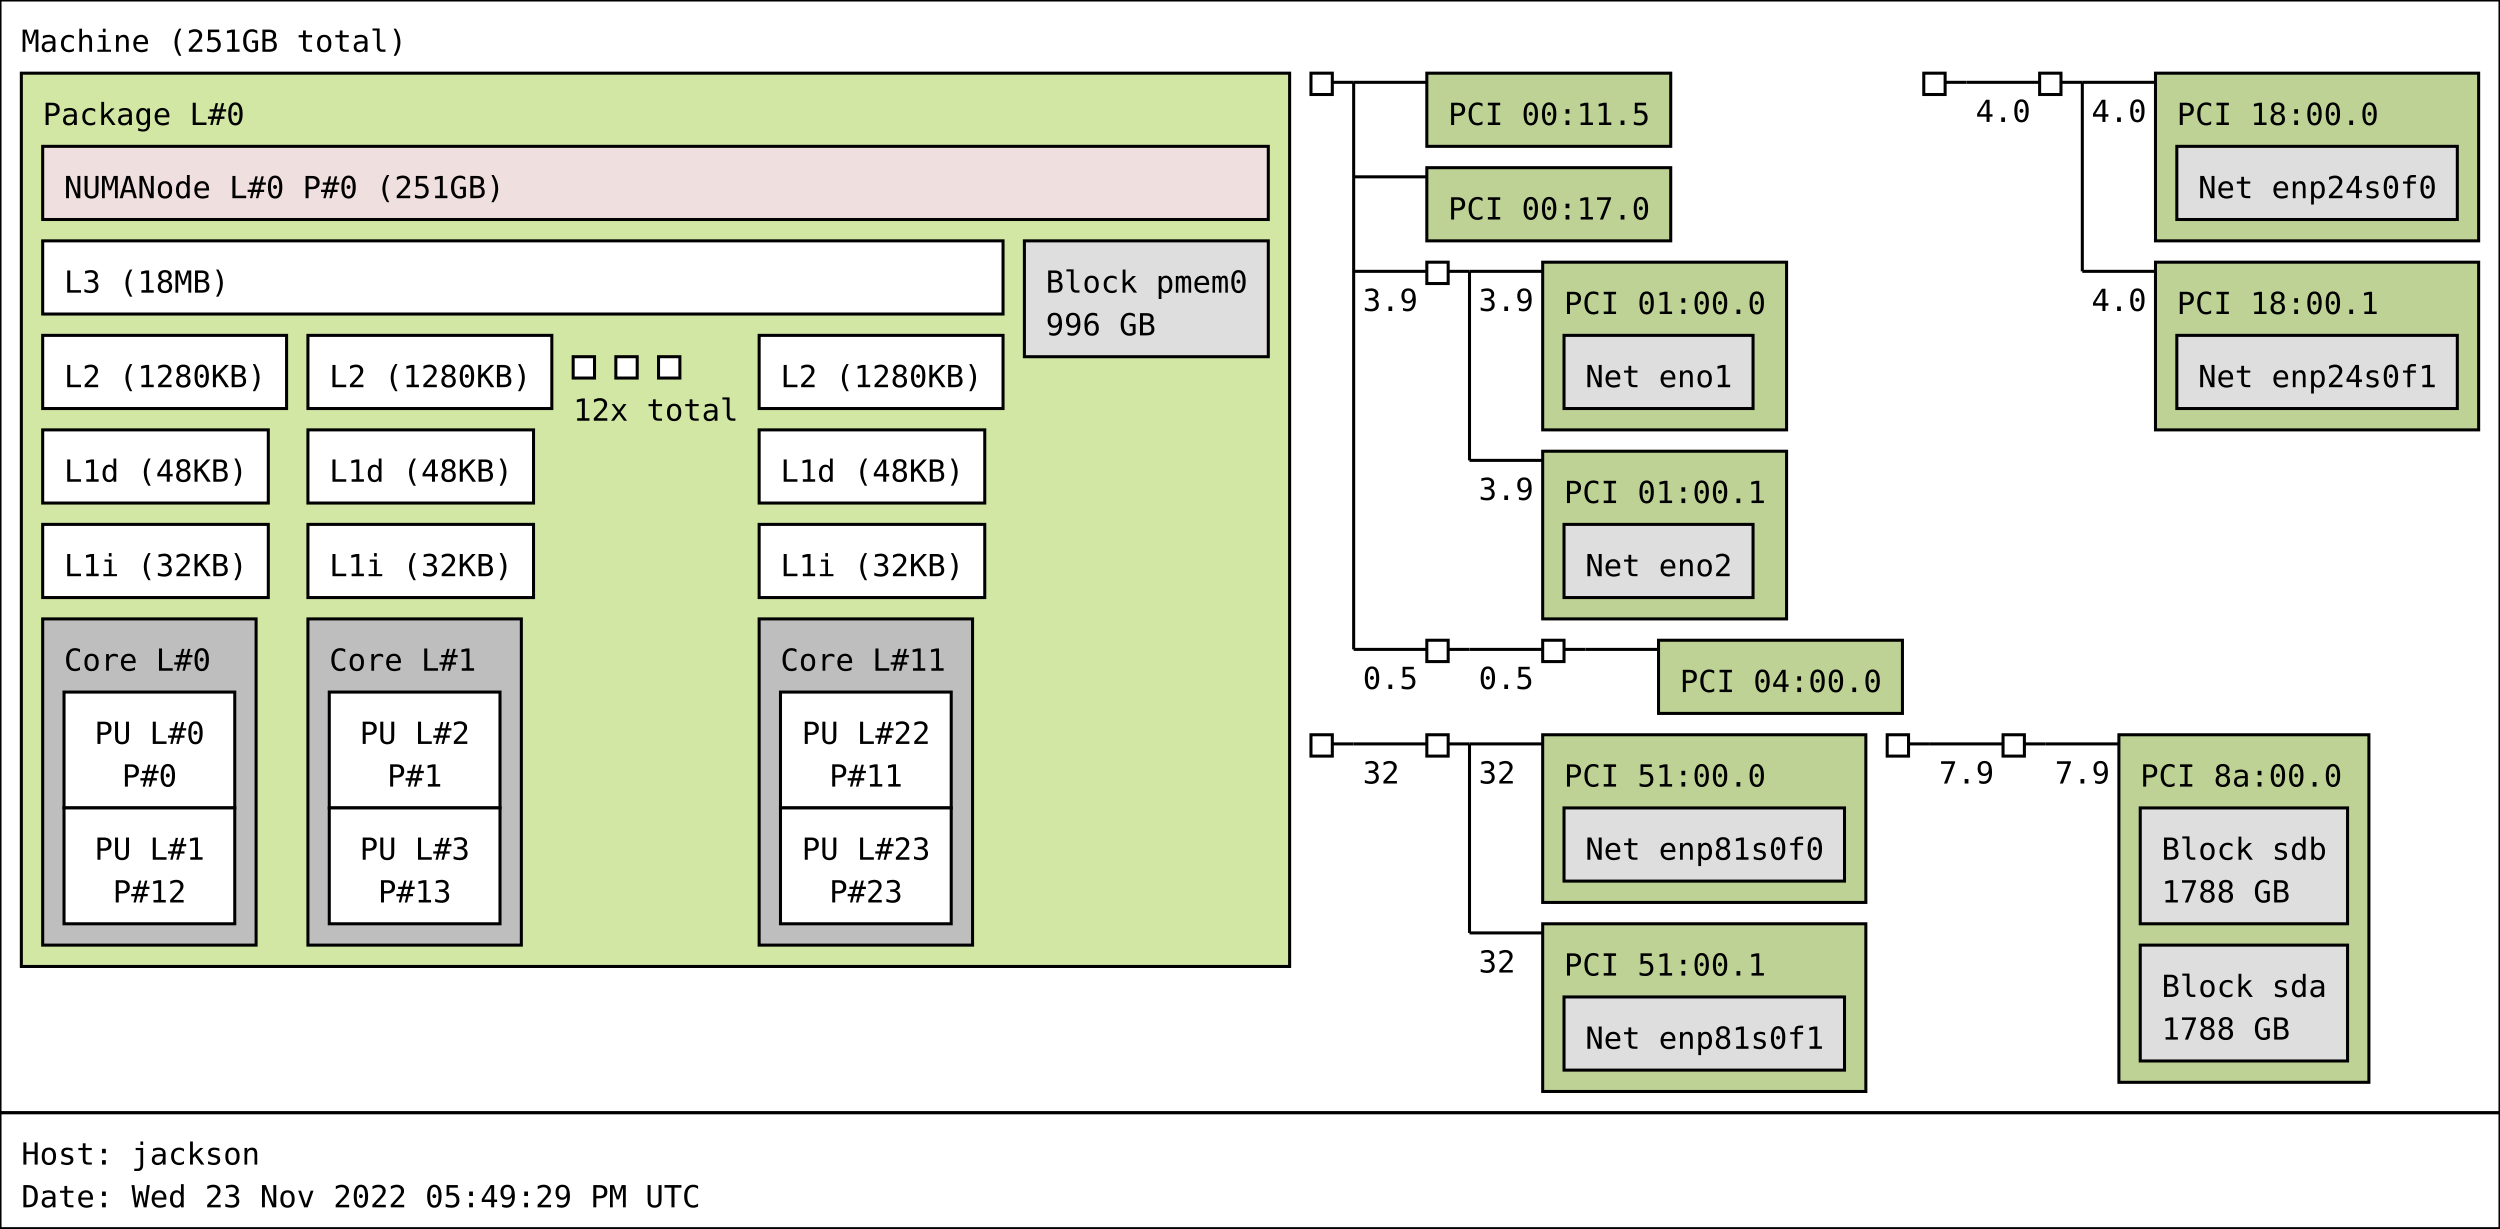
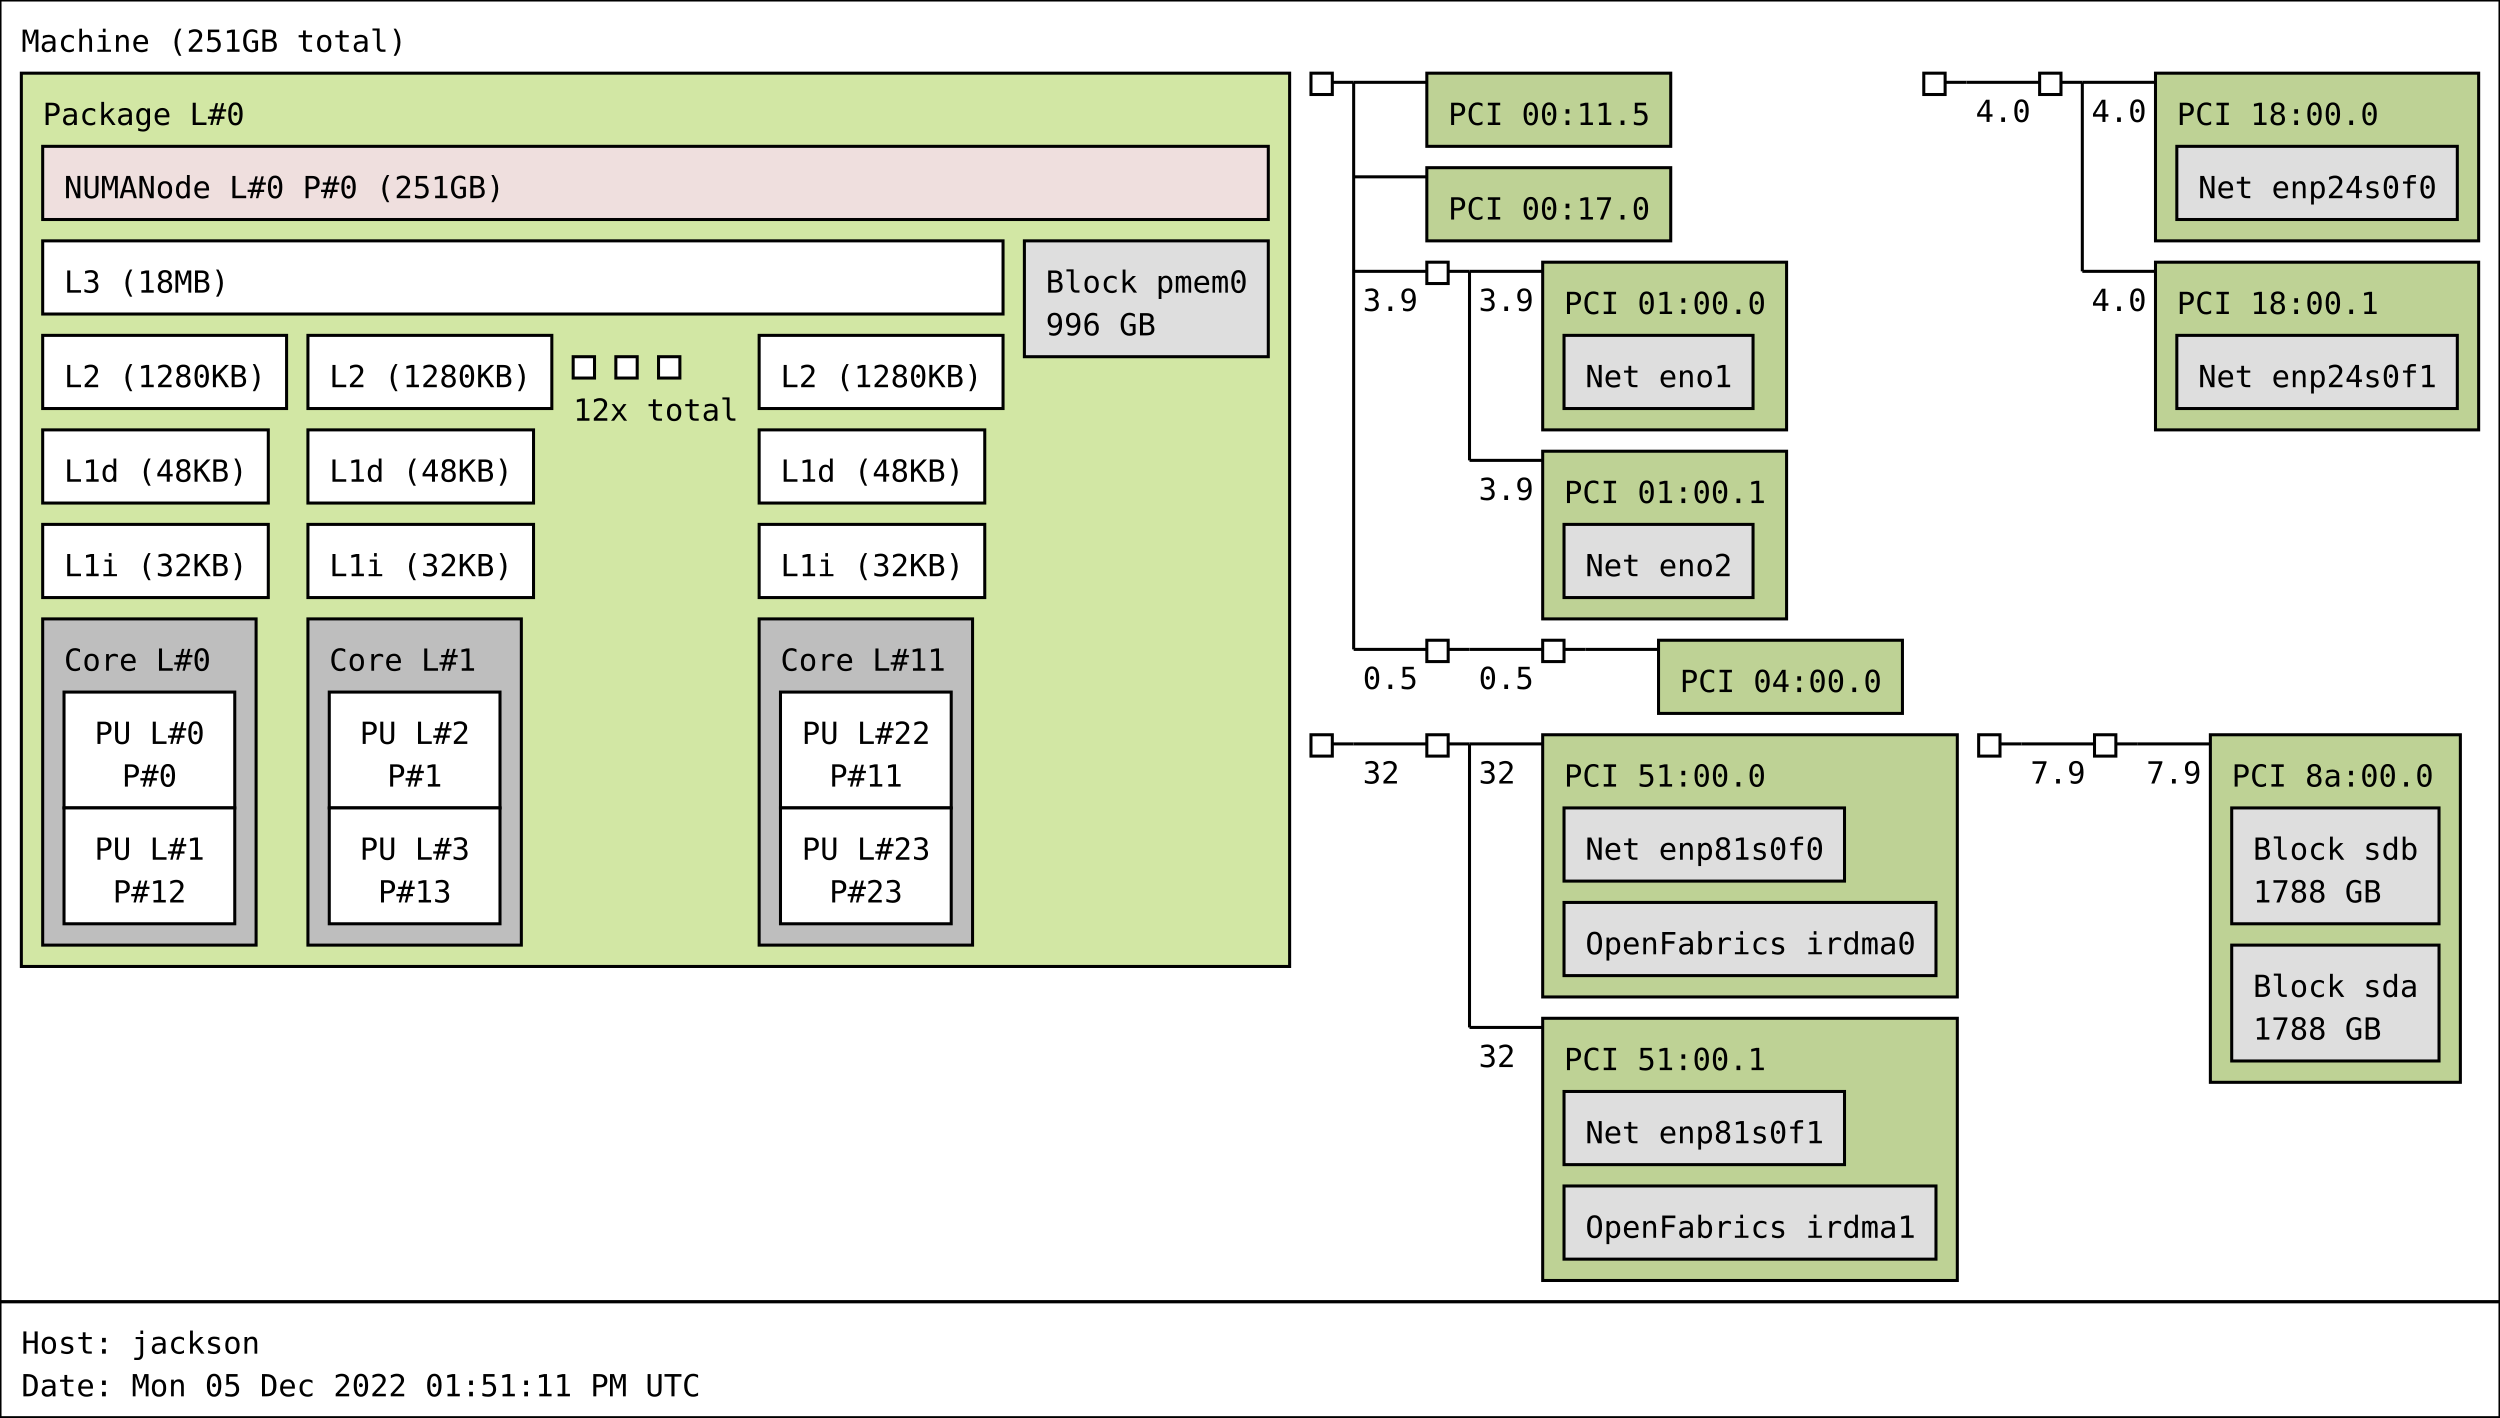
- <svg xmlns="http://www.w3.org/2000/svg" width="820px" height="403px" viewBox="0 0 820px 403px" version="1.1">
-   <rect id="Machine_0_rect" class="Machine" x="0" y="0" width="820" height="365" fill="rgb(255,255,255)" stroke="rgb(0,0,0)" stroke-width="1" />
+ <svg xmlns="http://www.w3.org/2000/svg" width="820px" height="465px" viewBox="0 0 820px 465px" version="1.1">
+   <rect id="Machine_0_rect" class="Machine" x="0" y="0" width="820" height="427" fill="rgb(255,255,255)" stroke="rgb(0,0,0)" stroke-width="1" />
  <text id="Machine_0_text" class="Machine" font-family="Monospace" x="7" y="17" fill="rgb(0,0,0)" font-size="10px">Machine (251GB total)</text>
  <rect id="Package_0_rect" class="Package" x="7" y="24" width="416" height="293" fill="rgb(210,231,164)" stroke="rgb(0,0,0)" stroke-width="1" />
  <text id="Package_0_text" class="Package" font-family="Monospace" x="14" y="41" fill="rgb(0,0,0)" font-size="10px">Package L#0</text>
  <rect id="L3_0_rect" class="L3" x="14" y="79" width="315" height="24" fill="rgb(255,255,255)" stroke="rgb(0,0,0)" stroke-width="1" />
  <text id="L3_0_text" class="L3" font-family="Monospace" x="21" y="96" fill="rgb(0,0,0)" font-size="10px">L3 (18MB)</text>
  <rect id="L2_0_rect" class="L2" x="14" y="110" width="80" height="24" fill="rgb(255,255,255)" stroke="rgb(0,0,0)" stroke-width="1" />
  <text id="L2_0_text" class="L2" font-family="Monospace" x="21" y="127" fill="rgb(0,0,0)" font-size="10px">L2 (1280KB)</text>
  <rect id="L1d_0_rect" class="L1d" x="14" y="141" width="74" height="24" fill="rgb(255,255,255)" stroke="rgb(0,0,0)" stroke-width="1" />
  <text id="L1d_0_text" class="L1d" font-family="Monospace" x="21" y="158" fill="rgb(0,0,0)" font-size="10px">L1d (48KB)</text>
  <rect id="L1i_0_rect" class="L1i" x="14" y="172" width="74" height="24" fill="rgb(255,255,255)" stroke="rgb(0,0,0)" stroke-width="1" />
  <text id="L1i_0_text" class="L1i" font-family="Monospace" x="21" y="189" fill="rgb(0,0,0)" font-size="10px">L1i (32KB)</text>
  <rect id="Core_0_rect" class="Core" x="14" y="203" width="70" height="107" fill="rgb(190,190,190)" stroke="rgb(0,0,0)" stroke-width="1" />
  <text id="Core_0_text" class="Core" font-family="Monospace" x="21" y="220" fill="rgb(0,0,0)" font-size="10px">Core L#0</text>
  <rect id="PU_0_rect" class="PU" x="21" y="227" width="56" height="38" fill="rgb(255,255,255)" stroke="rgb(0,0,0)" stroke-width="1" />
  <text id="PU_0_text" class="PU" font-family="Monospace" x="31" y="244" fill="rgb(0,0,0)" font-size="10px">PU L#0</text>
  <text id="PU_0_text_1" class="PU" font-family="Monospace" x="40" y="258" fill="rgb(0,0,0)" font-size="10px">P#0</text>
  <rect id="PU_1_rect" class="PU" x="21" y="265" width="56" height="38" fill="rgb(255,255,255)" stroke="rgb(0,0,0)" stroke-width="1" />
  <text id="PU_1_text" class="PU" font-family="Monospace" x="31" y="282" fill="rgb(0,0,0)" font-size="10px">PU L#1</text>
  <text id="PU_1_text_1" class="PU" font-family="Monospace" x="37" y="296" fill="rgb(0,0,0)" font-size="10px">P#12</text>
  <rect id="L2_1_rect" class="L2" x="101" y="110" width="80" height="24" fill="rgb(255,255,255)" stroke="rgb(0,0,0)" stroke-width="1" />
  <text id="L2_1_text" class="L2" font-family="Monospace" x="108" y="127" fill="rgb(0,0,0)" font-size="10px">L2 (1280KB)</text>
  <rect id="L1d_1_rect" class="L1d" x="101" y="141" width="74" height="24" fill="rgb(255,255,255)" stroke="rgb(0,0,0)" stroke-width="1" />
  <text id="L1d_1_text" class="L1d" font-family="Monospace" x="108" y="158" fill="rgb(0,0,0)" font-size="10px">L1d (48KB)</text>
  <rect id="L1i_1_rect" class="L1i" x="101" y="172" width="74" height="24" fill="rgb(255,255,255)" stroke="rgb(0,0,0)" stroke-width="1" />
  <text id="L1i_1_text" class="L1i" font-family="Monospace" x="108" y="189" fill="rgb(0,0,0)" font-size="10px">L1i (32KB)</text>
  <rect id="Core_1_rect" class="Core" x="101" y="203" width="70" height="107" fill="rgb(190,190,190)" stroke="rgb(0,0,0)" stroke-width="1" />
  <text id="Core_1_text" class="Core" font-family="Monospace" x="108" y="220" fill="rgb(0,0,0)" font-size="10px">Core L#1</text>
  <rect id="PU_2_rect" class="PU" x="108" y="227" width="56" height="38" fill="rgb(255,255,255)" stroke="rgb(0,0,0)" stroke-width="1" />
  <text id="PU_2_text" class="PU" font-family="Monospace" x="118" y="244" fill="rgb(0,0,0)" font-size="10px">PU L#2</text>
  <text id="PU_2_text_1" class="PU" font-family="Monospace" x="127" y="258" fill="rgb(0,0,0)" font-size="10px">P#1</text>
  <rect id="PU_3_rect" class="PU" x="108" y="265" width="56" height="38" fill="rgb(255,255,255)" stroke="rgb(0,0,0)" stroke-width="1" />
  <text id="PU_3_text" class="PU" font-family="Monospace" x="118" y="282" fill="rgb(0,0,0)" font-size="10px">PU L#3</text>
  <text id="PU_3_text_1" class="PU" font-family="Monospace" x="124" y="296" fill="rgb(0,0,0)" font-size="10px">P#13</text>
  <rect id="L2_2_rect" class="L2" x="188" y="117" width="7" height="7" fill="rgb(255,255,255)" stroke="rgb(0,0,0)" stroke-width="1" />
  <rect id="L2_2_rect" class="L2" x="202" y="117" width="7" height="7" fill="rgb(255,255,255)" stroke="rgb(0,0,0)" stroke-width="1" />
  <rect id="L2_2_rect" class="L2" x="216" y="117" width="7" height="7" fill="rgb(255,255,255)" stroke="rgb(0,0,0)" stroke-width="1" />
  <text id="L2_2_text" class="L2" font-family="Monospace" x="188" y="138" fill="rgb(0,0,0)" font-size="10px">12x total</text>
  <rect id="L2_11_rect" class="L2" x="249" y="110" width="80" height="24" fill="rgb(255,255,255)" stroke="rgb(0,0,0)" stroke-width="1" />
  <text id="L2_11_text" class="L2" font-family="Monospace" x="256" y="127" fill="rgb(0,0,0)" font-size="10px">L2 (1280KB)</text>
  <rect id="L1d_11_rect" class="L1d" x="249" y="141" width="74" height="24" fill="rgb(255,255,255)" stroke="rgb(0,0,0)" stroke-width="1" />
  <text id="L1d_11_text" class="L1d" font-family="Monospace" x="256" y="158" fill="rgb(0,0,0)" font-size="10px">L1d (48KB)</text>
  <rect id="L1i_11_rect" class="L1i" x="249" y="172" width="74" height="24" fill="rgb(255,255,255)" stroke="rgb(0,0,0)" stroke-width="1" />
  <text id="L1i_11_text" class="L1i" font-family="Monospace" x="256" y="189" fill="rgb(0,0,0)" font-size="10px">L1i (32KB)</text>
  <rect id="Core_11_rect" class="Core" x="249" y="203" width="70" height="107" fill="rgb(190,190,190)" stroke="rgb(0,0,0)" stroke-width="1" />
  <text id="Core_11_text" class="Core" font-family="Monospace" x="256" y="220" fill="rgb(0,0,0)" font-size="10px">Core L#11</text>
  <rect id="PU_22_rect" class="PU" x="256" y="227" width="56" height="38" fill="rgb(255,255,255)" stroke="rgb(0,0,0)" stroke-width="1" />
  <text id="PU_22_text" class="PU" font-family="Monospace" x="263" y="244" fill="rgb(0,0,0)" font-size="10px">PU L#22</text>
  <text id="PU_22_text_1" class="PU" font-family="Monospace" x="272" y="258" fill="rgb(0,0,0)" font-size="10px">P#11</text>
  <rect id="PU_23_rect" class="PU" x="256" y="265" width="56" height="38" fill="rgb(255,255,255)" stroke="rgb(0,0,0)" stroke-width="1" />
  <text id="PU_23_text" class="PU" font-family="Monospace" x="263" y="282" fill="rgb(0,0,0)" font-size="10px">PU L#23</text>
  <text id="PU_23_text_1" class="PU" font-family="Monospace" x="272" y="296" fill="rgb(0,0,0)" font-size="10px">P#23</text>
  <rect id="NUMANode_0_rect" class="NUMANode" x="14" y="48" width="402" height="24" fill="rgb(239,223,222)" stroke="rgb(0,0,0)" stroke-width="1" />
  <text id="NUMANode_0_text" class="NUMANode" font-family="Monospace" x="21" y="65" fill="rgb(0,0,0)" font-size="10px">NUMANode L#0 P#0 (251GB)</text>
  <rect id="Block_0_rect" class="Block" x="336" y="79" width="80" height="38" fill="rgb(222,222,222)" stroke="rgb(0,0,0)" stroke-width="1" />
  <text id="Block_0_text" class="Block" font-family="Monospace" x="343" y="96" fill="rgb(0,0,0)" font-size="10px">Block pmem0</text>
  <text id="Block_0_text_1" class="Block" font-family="Monospace" x="343" y="110" fill="rgb(0,0,0)" font-size="10px">996 GB</text>
  <rect id="HostBridge_0_rect" class="HostBridge" x="430" y="24" width="7" height="7" fill="rgb(255,255,255)" stroke="rgb(0,0,0)" stroke-width="1" />
  <line id="HostBridge_0_line" class="HostBridge" x1="437" y1="27" x2="444" y2="27" stroke="rgb(0,0,0)" stroke-width="1" />
  <line id="HostBridge_0_line_2" class="HostBridge" x1="444" y1="27" x2="468" y2="27" stroke="rgb(0,0,0)" stroke-width="1" />
  <line id="HostBridge_0_line_3" class="HostBridge" x1="444" y1="58" x2="468" y2="58" stroke="rgb(0,0,0)" stroke-width="1" />
  <line id="HostBridge_0_line_4" class="HostBridge" x1="444" y1="89" x2="468" y2="89" stroke="rgb(0,0,0)" stroke-width="1" />
  <text id="HostBridge_0_text_4" class="HostBridge" font-family="Monospace" x="447" y="102" fill="rgb(0,0,0)" font-size="10px">3.9</text>
  <line id="HostBridge_0_line_5" class="HostBridge" x1="444" y1="213" x2="468" y2="213" stroke="rgb(0,0,0)" stroke-width="1" />
  <text id="HostBridge_0_text_5" class="HostBridge" font-family="Monospace" x="447" y="226" fill="rgb(0,0,0)" font-size="10px">0.5</text>
  <line id="HostBridge_0_line_1" class="HostBridge" x1="444" y1="27" x2="444" y2="213" stroke="rgb(0,0,0)" stroke-width="1" />
  <rect id="PCI_0_rect" class="PCI" x="468" y="24" width="80" height="24" fill="rgb(190,210,149)" stroke="rgb(0,0,0)" stroke-width="1" />
  <text id="PCI_0_text" class="PCI" font-family="Monospace" x="475" y="41" fill="rgb(0,0,0)" font-size="10px">PCI 00:11.5</text>
  <rect id="PCI_1_rect" class="PCI" x="468" y="55" width="80" height="24" fill="rgb(190,210,149)" stroke="rgb(0,0,0)" stroke-width="1" />
  <text id="PCI_1_text" class="PCI" font-family="Monospace" x="475" y="72" fill="rgb(0,0,0)" font-size="10px">PCI 00:17.0</text>
  <rect id="PCIBridge_1_rect" class="PCIBridge" x="468" y="86" width="7" height="7" fill="rgb(255,255,255)" stroke="rgb(0,0,0)" stroke-width="1" />
  <line id="PCIBridge_1_line" class="PCIBridge" x1="475" y1="89" x2="482" y2="89" stroke="rgb(0,0,0)" stroke-width="1" />
  <line id="PCIBridge_1_line_2" class="PCIBridge" x1="482" y1="89" x2="506" y2="89" stroke="rgb(0,0,0)" stroke-width="1" />
  <text id="PCIBridge_1_text_2" class="PCIBridge" font-family="Monospace" x="485" y="102" fill="rgb(0,0,0)" font-size="10px">3.9</text>
  <line id="PCIBridge_1_line_3" class="PCIBridge" x1="482" y1="151" x2="506" y2="151" stroke="rgb(0,0,0)" stroke-width="1" />
  <text id="PCIBridge_1_text_3" class="PCIBridge" font-family="Monospace" x="485" y="164" fill="rgb(0,0,0)" font-size="10px">3.9</text>
  <line id="PCIBridge_1_line_1" class="PCIBridge" x1="482" y1="89" x2="482" y2="151" stroke="rgb(0,0,0)" stroke-width="1" />
  <rect id="PCI_2_rect" class="PCI" x="506" y="86" width="80" height="55" fill="rgb(190,210,149)" stroke="rgb(0,0,0)" stroke-width="1" />
  <text id="PCI_2_text" class="PCI" font-family="Monospace" x="513" y="103" fill="rgb(0,0,0)" font-size="10px">PCI 01:00.0</text>
  <rect id="Net_1_rect" class="Net" x="513" y="110" width="62" height="24" fill="rgb(222,222,222)" stroke="rgb(0,0,0)" stroke-width="1" />
  <text id="Net_1_text" class="Net" font-family="Monospace" x="520" y="127" fill="rgb(0,0,0)" font-size="10px">Net eno1</text>
  <rect id="PCI_3_rect" class="PCI" x="506" y="148" width="80" height="55" fill="rgb(190,210,149)" stroke="rgb(0,0,0)" stroke-width="1" />
  <text id="PCI_3_text" class="PCI" font-family="Monospace" x="513" y="165" fill="rgb(0,0,0)" font-size="10px">PCI 01:00.1</text>
  <rect id="Net_2_rect" class="Net" x="513" y="172" width="62" height="24" fill="rgb(222,222,222)" stroke="rgb(0,0,0)" stroke-width="1" />
  <text id="Net_2_text" class="Net" font-family="Monospace" x="520" y="189" fill="rgb(0,0,0)" font-size="10px">Net eno2</text>
  <rect id="PCIBridge_2_rect" class="PCIBridge" x="468" y="210" width="7" height="7" fill="rgb(255,255,255)" stroke="rgb(0,0,0)" stroke-width="1" />
  <line id="PCIBridge_2_line" class="PCIBridge" x1="475" y1="213" x2="482" y2="213" stroke="rgb(0,0,0)" stroke-width="1" />
  <line id="PCIBridge_2_line_2" class="PCIBridge" x1="482" y1="213" x2="506" y2="213" stroke="rgb(0,0,0)" stroke-width="1" />
  <text id="PCIBridge_2_text_2" class="PCIBridge" font-family="Monospace" x="485" y="226" fill="rgb(0,0,0)" font-size="10px">0.5</text>
  <line id="PCIBridge_2_line_1" class="PCIBridge" x1="482" y1="213" x2="482" y2="213" stroke="rgb(0,0,0)" stroke-width="1" />
  <rect id="PCIBridge_3_rect" class="PCIBridge" x="506" y="210" width="7" height="7" fill="rgb(255,255,255)" stroke="rgb(0,0,0)" stroke-width="1" />
  <line id="PCIBridge_3_line" class="PCIBridge" x1="513" y1="213" x2="520" y2="213" stroke="rgb(0,0,0)" stroke-width="1" />
  <line id="PCIBridge_3_line_2" class="PCIBridge" x1="520" y1="213" x2="544" y2="213" stroke="rgb(0,0,0)" stroke-width="1" />
  <line id="PCIBridge_3_line_1" class="PCIBridge" x1="520" y1="213" x2="520" y2="213" stroke="rgb(0,0,0)" stroke-width="1" />
  <rect id="PCI_4_rect" class="PCI" x="544" y="210" width="80" height="24" fill="rgb(190,210,149)" stroke="rgb(0,0,0)" stroke-width="1" />
  <text id="PCI_4_text" class="PCI" font-family="Monospace" x="551" y="227" fill="rgb(0,0,0)" font-size="10px">PCI 04:00.0</text>
  <rect id="HostBridge_4_rect" class="HostBridge" x="631" y="24" width="7" height="7" fill="rgb(255,255,255)" stroke="rgb(0,0,0)" stroke-width="1" />
  <line id="HostBridge_4_line" class="HostBridge" x1="638" y1="27" x2="645" y2="27" stroke="rgb(0,0,0)" stroke-width="1" />
  <line id="HostBridge_4_line_2" class="HostBridge" x1="645" y1="27" x2="669" y2="27" stroke="rgb(0,0,0)" stroke-width="1" />
  <text id="HostBridge_4_text_2" class="HostBridge" font-family="Monospace" x="648" y="40" fill="rgb(0,0,0)" font-size="10px">4.0</text>
  <line id="HostBridge_4_line_1" class="HostBridge" x1="645" y1="27" x2="645" y2="27" stroke="rgb(0,0,0)" stroke-width="1" />
  <rect id="PCIBridge_5_rect" class="PCIBridge" x="669" y="24" width="7" height="7" fill="rgb(255,255,255)" stroke="rgb(0,0,0)" stroke-width="1" />
  <line id="PCIBridge_5_line" class="PCIBridge" x1="676" y1="27" x2="683" y2="27" stroke="rgb(0,0,0)" stroke-width="1" />
  <line id="PCIBridge_5_line_2" class="PCIBridge" x1="683" y1="27" x2="707" y2="27" stroke="rgb(0,0,0)" stroke-width="1" />
  <text id="PCIBridge_5_text_2" class="PCIBridge" font-family="Monospace" x="686" y="40" fill="rgb(0,0,0)" font-size="10px">4.0</text>
  <line id="PCIBridge_5_line_3" class="PCIBridge" x1="683" y1="89" x2="707" y2="89" stroke="rgb(0,0,0)" stroke-width="1" />
  <text id="PCIBridge_5_text_3" class="PCIBridge" font-family="Monospace" x="686" y="102" fill="rgb(0,0,0)" font-size="10px">4.0</text>
  <line id="PCIBridge_5_line_1" class="PCIBridge" x1="683" y1="27" x2="683" y2="89" stroke="rgb(0,0,0)" stroke-width="1" />
  <rect id="PCI_5_rect" class="PCI" x="707" y="24" width="106" height="55" fill="rgb(190,210,149)" stroke="rgb(0,0,0)" stroke-width="1" />
  <text id="PCI_5_text" class="PCI" font-family="Monospace" x="714" y="41" fill="rgb(0,0,0)" font-size="10px">PCI 18:00.0</text>
  <rect id="Net_3_rect" class="Net" x="714" y="48" width="92" height="24" fill="rgb(222,222,222)" stroke="rgb(0,0,0)" stroke-width="1" />
  <text id="Net_3_text" class="Net" font-family="Monospace" x="721" y="65" fill="rgb(0,0,0)" font-size="10px">Net enp24s0f0</text>
  <rect id="PCI_6_rect" class="PCI" x="707" y="86" width="106" height="55" fill="rgb(190,210,149)" stroke="rgb(0,0,0)" stroke-width="1" />
  <text id="PCI_6_text" class="PCI" font-family="Monospace" x="714" y="103" fill="rgb(0,0,0)" font-size="10px">PCI 18:00.1</text>
  <rect id="Net_4_rect" class="Net" x="714" y="110" width="92" height="24" fill="rgb(222,222,222)" stroke="rgb(0,0,0)" stroke-width="1" />
  <text id="Net_4_text" class="Net" font-family="Monospace" x="721" y="127" fill="rgb(0,0,0)" font-size="10px">Net enp24s0f1</text>
  <rect id="HostBridge_6_rect" class="HostBridge" x="430" y="241" width="7" height="7" fill="rgb(255,255,255)" stroke="rgb(0,0,0)" stroke-width="1" />
  <line id="HostBridge_6_line" class="HostBridge" x1="437" y1="244" x2="444" y2="244" stroke="rgb(0,0,0)" stroke-width="1" />
  <line id="HostBridge_6_line_2" class="HostBridge" x1="444" y1="244" x2="468" y2="244" stroke="rgb(0,0,0)" stroke-width="1" />
  <text id="HostBridge_6_text_2" class="HostBridge" font-family="Monospace" x="447" y="257" fill="rgb(0,0,0)" font-size="10px">32</text>
  <line id="HostBridge_6_line_1" class="HostBridge" x1="444" y1="244" x2="444" y2="244" stroke="rgb(0,0,0)" stroke-width="1" />
  <rect id="PCIBridge_7_rect" class="PCIBridge" x="468" y="241" width="7" height="7" fill="rgb(255,255,255)" stroke="rgb(0,0,0)" stroke-width="1" />
  <line id="PCIBridge_7_line" class="PCIBridge" x1="475" y1="244" x2="482" y2="244" stroke="rgb(0,0,0)" stroke-width="1" />
  <line id="PCIBridge_7_line_2" class="PCIBridge" x1="482" y1="244" x2="506" y2="244" stroke="rgb(0,0,0)" stroke-width="1" />
  <text id="PCIBridge_7_text_2" class="PCIBridge" font-family="Monospace" x="485" y="257" fill="rgb(0,0,0)" font-size="10px">32</text>
-   <line id="PCIBridge_7_line_3" class="PCIBridge" x1="482" y1="306" x2="506" y2="306" stroke="rgb(0,0,0)" stroke-width="1" />
-   <text id="PCIBridge_7_text_3" class="PCIBridge" font-family="Monospace" x="485" y="319" fill="rgb(0,0,0)" font-size="10px">32</text>
-   <line id="PCIBridge_7_line_1" class="PCIBridge" x1="482" y1="244" x2="482" y2="306" stroke="rgb(0,0,0)" stroke-width="1" />
-   <rect id="PCI_7_rect" class="PCI" x="506" y="241" width="106" height="55" fill="rgb(190,210,149)" stroke="rgb(0,0,0)" stroke-width="1" />
+   <line id="PCIBridge_7_line_3" class="PCIBridge" x1="482" y1="337" x2="506" y2="337" stroke="rgb(0,0,0)" stroke-width="1" />
+   <text id="PCIBridge_7_text_3" class="PCIBridge" font-family="Monospace" x="485" y="350" fill="rgb(0,0,0)" font-size="10px">32</text>
+   <line id="PCIBridge_7_line_1" class="PCIBridge" x1="482" y1="244" x2="482" y2="337" stroke="rgb(0,0,0)" stroke-width="1" />
+   <rect id="PCI_7_rect" class="PCI" x="506" y="241" width="136" height="86" fill="rgb(190,210,149)" stroke="rgb(0,0,0)" stroke-width="1" />
  <text id="PCI_7_text" class="PCI" font-family="Monospace" x="513" y="258" fill="rgb(0,0,0)" font-size="10px">PCI 51:00.0</text>
  <rect id="Net_5_rect" class="Net" x="513" y="265" width="92" height="24" fill="rgb(222,222,222)" stroke="rgb(0,0,0)" stroke-width="1" />
  <text id="Net_5_text" class="Net" font-family="Monospace" x="520" y="282" fill="rgb(0,0,0)" font-size="10px">Net enp81s0f0</text>
-   <rect id="PCI_8_rect" class="PCI" x="506" y="303" width="106" height="55" fill="rgb(190,210,149)" stroke="rgb(0,0,0)" stroke-width="1" />
-   <text id="PCI_8_text" class="PCI" font-family="Monospace" x="513" y="320" fill="rgb(0,0,0)" font-size="10px">PCI 51:00.1</text>
-   <rect id="Net_6_rect" class="Net" x="513" y="327" width="92" height="24" fill="rgb(222,222,222)" stroke="rgb(0,0,0)" stroke-width="1" />
-   <text id="Net_6_text" class="Net" font-family="Monospace" x="520" y="344" fill="rgb(0,0,0)" font-size="10px">Net enp81s0f1</text>
-   <rect id="HostBridge_8_rect" class="HostBridge" x="619" y="241" width="7" height="7" fill="rgb(255,255,255)" stroke="rgb(0,0,0)" stroke-width="1" />
-   <line id="HostBridge_8_line" class="HostBridge" x1="626" y1="244" x2="633" y2="244" stroke="rgb(0,0,0)" stroke-width="1" />
-   <line id="HostBridge_8_line_2" class="HostBridge" x1="633" y1="244" x2="657" y2="244" stroke="rgb(0,0,0)" stroke-width="1" />
-   <text id="HostBridge_8_text_2" class="HostBridge" font-family="Monospace" x="636" y="257" fill="rgb(0,0,0)" font-size="10px">7.9</text>
-   <line id="HostBridge_8_line_1" class="HostBridge" x1="633" y1="244" x2="633" y2="244" stroke="rgb(0,0,0)" stroke-width="1" />
-   <rect id="PCIBridge_9_rect" class="PCIBridge" x="657" y="241" width="7" height="7" fill="rgb(255,255,255)" stroke="rgb(0,0,0)" stroke-width="1" />
-   <line id="PCIBridge_9_line" class="PCIBridge" x1="664" y1="244" x2="671" y2="244" stroke="rgb(0,0,0)" stroke-width="1" />
-   <line id="PCIBridge_9_line_2" class="PCIBridge" x1="671" y1="244" x2="695" y2="244" stroke="rgb(0,0,0)" stroke-width="1" />
-   <text id="PCIBridge_9_text_2" class="PCIBridge" font-family="Monospace" x="674" y="257" fill="rgb(0,0,0)" font-size="10px">7.9</text>
-   <line id="PCIBridge_9_line_1" class="PCIBridge" x1="671" y1="244" x2="671" y2="244" stroke="rgb(0,0,0)" stroke-width="1" />
-   <rect id="PCI_9_rect" class="PCI" x="695" y="241" width="82" height="114" fill="rgb(190,210,149)" stroke="rgb(0,0,0)" stroke-width="1" />
-   <text id="PCI_9_text" class="PCI" font-family="Monospace" x="702" y="258" fill="rgb(0,0,0)" font-size="10px">PCI 8a:00.0</text>
-   <rect id="Block_7_rect" class="Block" x="702" y="265" width="68" height="38" fill="rgb(222,222,222)" stroke="rgb(0,0,0)" stroke-width="1" />
-   <text id="Block_7_text" class="Block" font-family="Monospace" x="709" y="282" fill="rgb(0,0,0)" font-size="10px">Block sdb</text>
-   <text id="Block_7_text_1" class="Block" font-family="Monospace" x="709" y="296" fill="rgb(0,0,0)" font-size="10px">1788 GB</text>
-   <rect id="Block_8_rect" class="Block" x="702" y="310" width="68" height="38" fill="rgb(222,222,222)" stroke="rgb(0,0,0)" stroke-width="1" />
-   <text id="Block_8_text" class="Block" font-family="Monospace" x="709" y="327" fill="rgb(0,0,0)" font-size="10px">Block sda</text>
-   <text id="Block_8_text_1" class="Block" font-family="Monospace" x="709" y="341" fill="rgb(0,0,0)" font-size="10px">1788 GB</text>
-   <rect id="anon_rect" x="0" y="365" width="820" height="38" fill="rgb(255,255,255)" stroke="rgb(0,0,0)" stroke-width="1" />
-   <text id="anon_text" font-family="Monospace" x="7" y="382" fill="rgb(0,0,0)" font-size="10px">Host: jackson</text>
-   <text id="anon_text_1" font-family="Monospace" x="7" y="396" fill="rgb(0,0,0)" font-size="10px">Date: Wed 23 Nov 2022 05:49:29 PM UTC</text>
+   <rect id="OpenFabrics_6_rect" class="OpenFabrics" x="513" y="296" width="122" height="24" fill="rgb(222,222,222)" stroke="rgb(0,0,0)" stroke-width="1" />
+   <text id="OpenFabrics_6_text" class="OpenFabrics" font-family="Monospace" x="520" y="313" fill="rgb(0,0,0)" font-size="10px">OpenFabrics irdma0</text>
+   <rect id="PCI_8_rect" class="PCI" x="506" y="334" width="136" height="86" fill="rgb(190,210,149)" stroke="rgb(0,0,0)" stroke-width="1" />
+   <text id="PCI_8_text" class="PCI" font-family="Monospace" x="513" y="351" fill="rgb(0,0,0)" font-size="10px">PCI 51:00.1</text>
+   <rect id="Net_7_rect" class="Net" x="513" y="358" width="92" height="24" fill="rgb(222,222,222)" stroke="rgb(0,0,0)" stroke-width="1" />
+   <text id="Net_7_text" class="Net" font-family="Monospace" x="520" y="375" fill="rgb(0,0,0)" font-size="10px">Net enp81s0f1</text>
+   <rect id="OpenFabrics_8_rect" class="OpenFabrics" x="513" y="389" width="122" height="24" fill="rgb(222,222,222)" stroke="rgb(0,0,0)" stroke-width="1" />
+   <text id="OpenFabrics_8_text" class="OpenFabrics" font-family="Monospace" x="520" y="406" fill="rgb(0,0,0)" font-size="10px">OpenFabrics irdma1</text>
+   <rect id="HostBridge_8_rect" class="HostBridge" x="649" y="241" width="7" height="7" fill="rgb(255,255,255)" stroke="rgb(0,0,0)" stroke-width="1" />
+   <line id="HostBridge_8_line" class="HostBridge" x1="656" y1="244" x2="663" y2="244" stroke="rgb(0,0,0)" stroke-width="1" />
+   <line id="HostBridge_8_line_2" class="HostBridge" x1="663" y1="244" x2="687" y2="244" stroke="rgb(0,0,0)" stroke-width="1" />
+   <text id="HostBridge_8_text_2" class="HostBridge" font-family="Monospace" x="666" y="257" fill="rgb(0,0,0)" font-size="10px">7.9</text>
+   <line id="HostBridge_8_line_1" class="HostBridge" x1="663" y1="244" x2="663" y2="244" stroke="rgb(0,0,0)" stroke-width="1" />
+   <rect id="PCIBridge_9_rect" class="PCIBridge" x="687" y="241" width="7" height="7" fill="rgb(255,255,255)" stroke="rgb(0,0,0)" stroke-width="1" />
+   <line id="PCIBridge_9_line" class="PCIBridge" x1="694" y1="244" x2="701" y2="244" stroke="rgb(0,0,0)" stroke-width="1" />
+   <line id="PCIBridge_9_line_2" class="PCIBridge" x1="701" y1="244" x2="725" y2="244" stroke="rgb(0,0,0)" stroke-width="1" />
+   <text id="PCIBridge_9_text_2" class="PCIBridge" font-family="Monospace" x="704" y="257" fill="rgb(0,0,0)" font-size="10px">7.9</text>
+   <line id="PCIBridge_9_line_1" class="PCIBridge" x1="701" y1="244" x2="701" y2="244" stroke="rgb(0,0,0)" stroke-width="1" />
+   <rect id="PCI_9_rect" class="PCI" x="725" y="241" width="82" height="114" fill="rgb(190,210,149)" stroke="rgb(0,0,0)" stroke-width="1" />
+   <text id="PCI_9_text" class="PCI" font-family="Monospace" x="732" y="258" fill="rgb(0,0,0)" font-size="10px">PCI 8a:00.0</text>
+   <rect id="Block_9_rect" class="Block" x="732" y="265" width="68" height="38" fill="rgb(222,222,222)" stroke="rgb(0,0,0)" stroke-width="1" />
+   <text id="Block_9_text" class="Block" font-family="Monospace" x="739" y="282" fill="rgb(0,0,0)" font-size="10px">Block sdb</text>
+   <text id="Block_9_text_1" class="Block" font-family="Monospace" x="739" y="296" fill="rgb(0,0,0)" font-size="10px">1788 GB</text>
+   <rect id="Block_10_rect" class="Block" x="732" y="310" width="68" height="38" fill="rgb(222,222,222)" stroke="rgb(0,0,0)" stroke-width="1" />
+   <text id="Block_10_text" class="Block" font-family="Monospace" x="739" y="327" fill="rgb(0,0,0)" font-size="10px">Block sda</text>
+   <text id="Block_10_text_1" class="Block" font-family="Monospace" x="739" y="341" fill="rgb(0,0,0)" font-size="10px">1788 GB</text>
+   <rect id="anon_rect" x="0" y="427" width="820" height="38" fill="rgb(255,255,255)" stroke="rgb(0,0,0)" stroke-width="1" />
+   <text id="anon_text" font-family="Monospace" x="7" y="444" fill="rgb(0,0,0)" font-size="10px">Host: jackson</text>
+   <text id="anon_text_1" font-family="Monospace" x="7" y="458" fill="rgb(0,0,0)" font-size="10px">Date: Mon 05 Dec 2022 01:51:11 PM UTC</text>
</svg>
